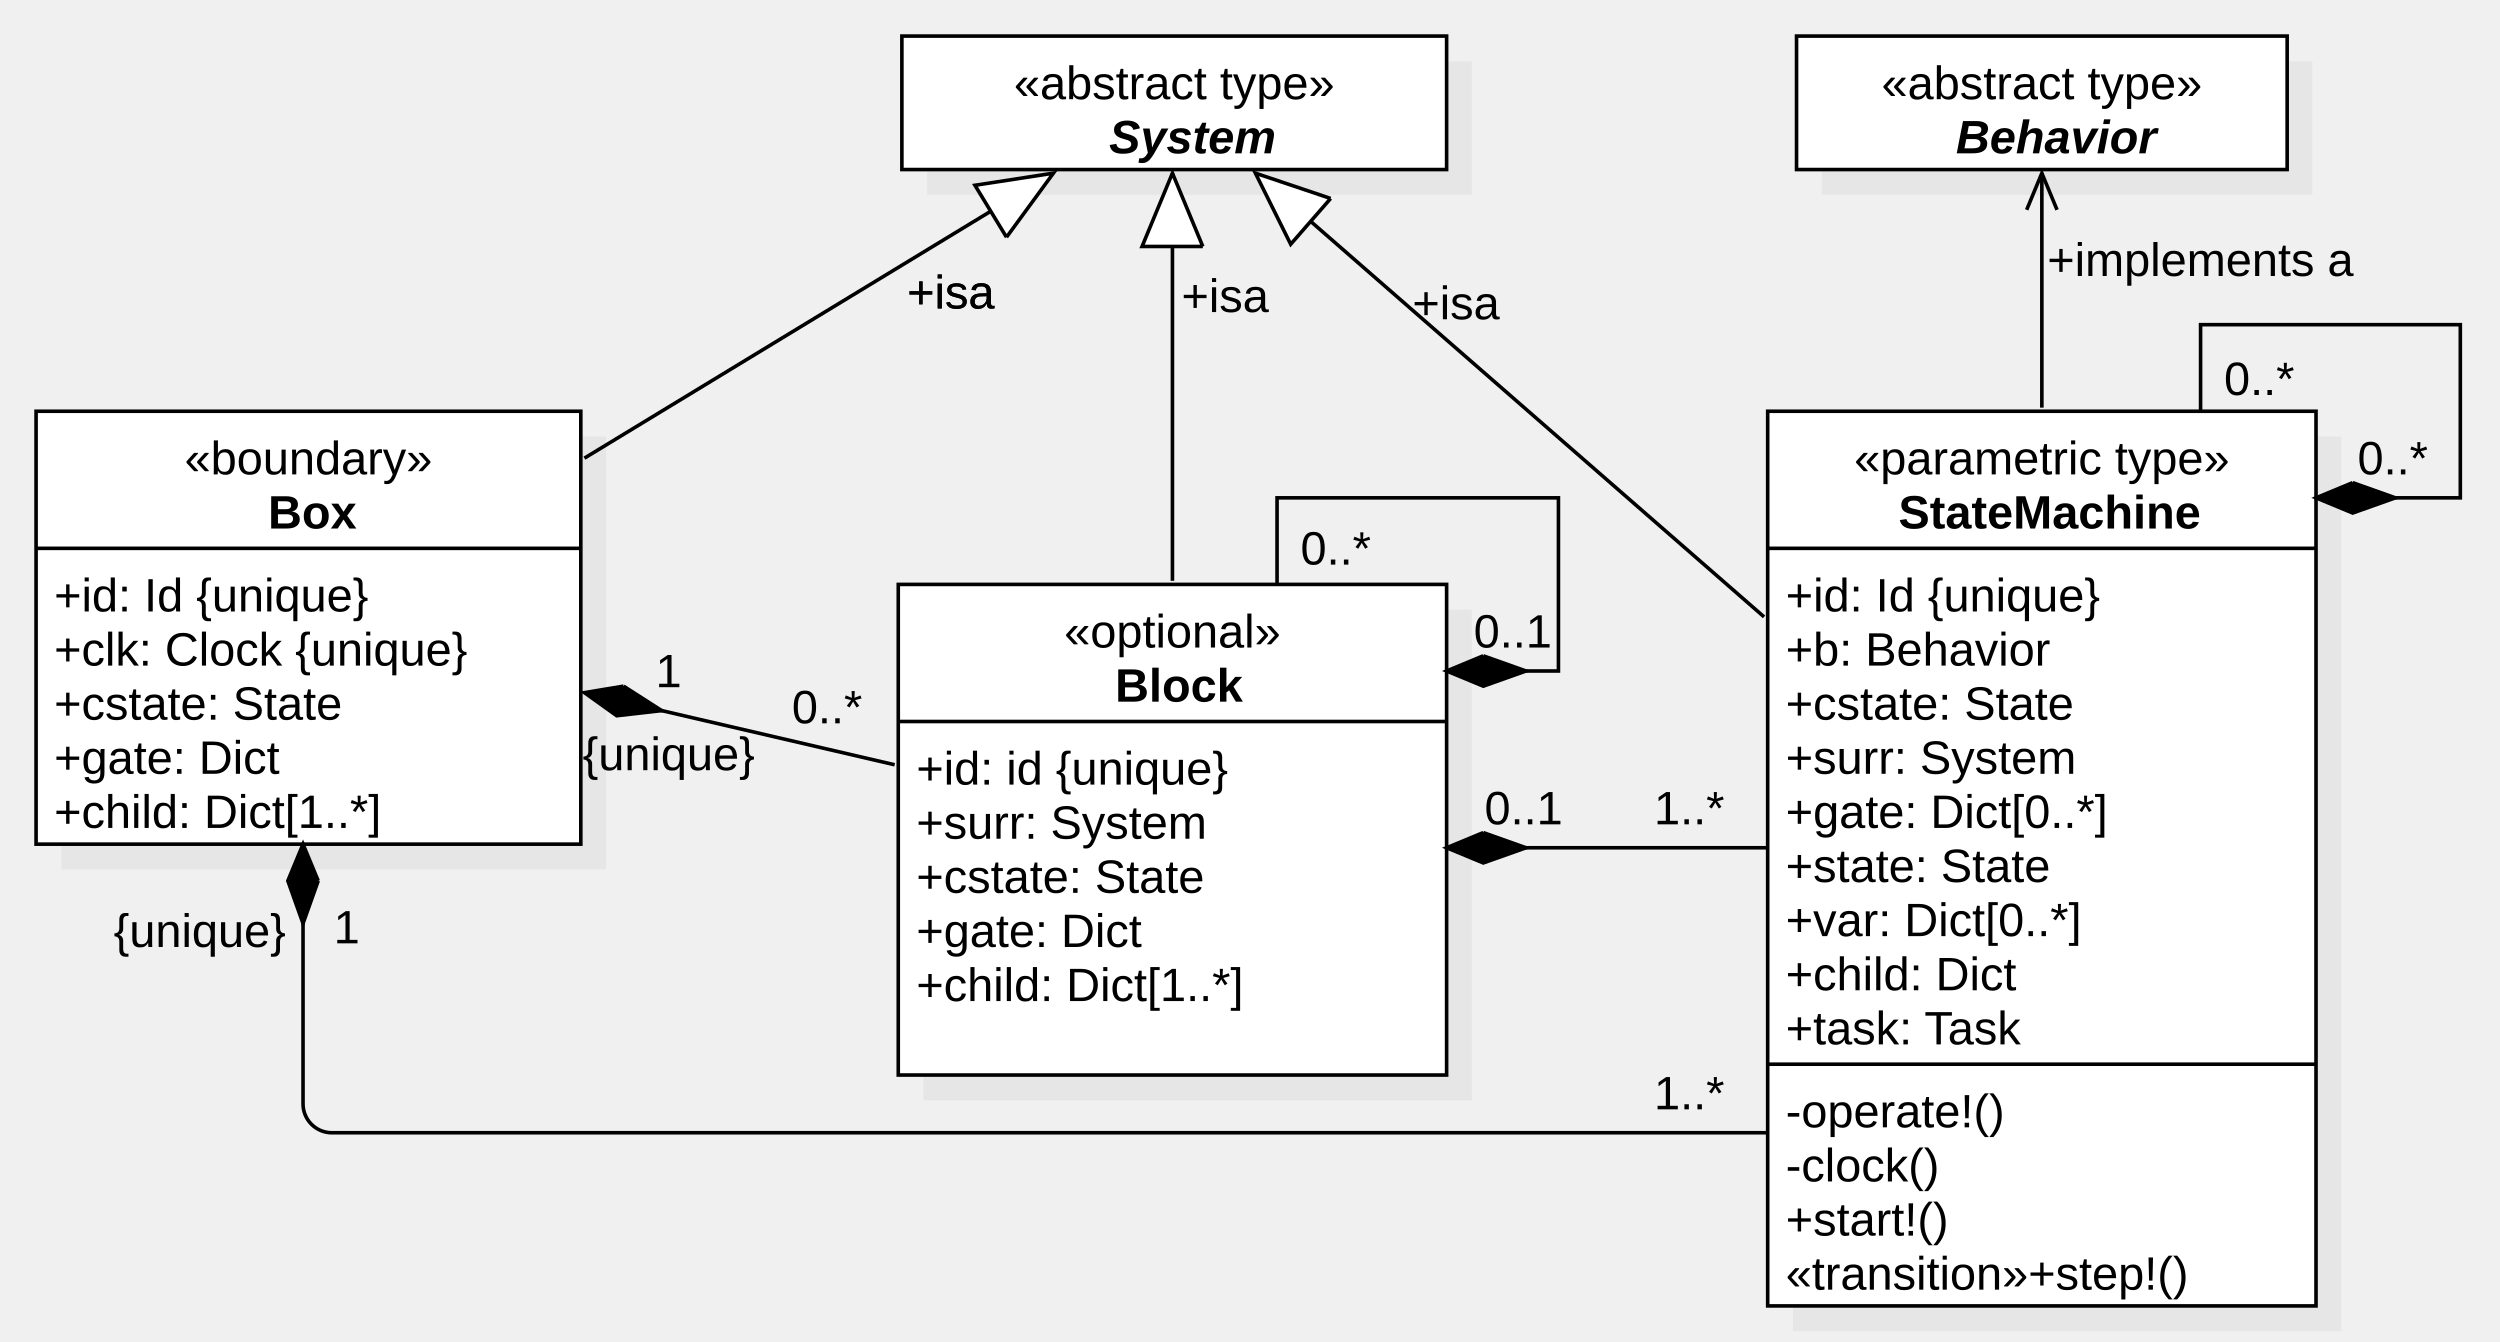
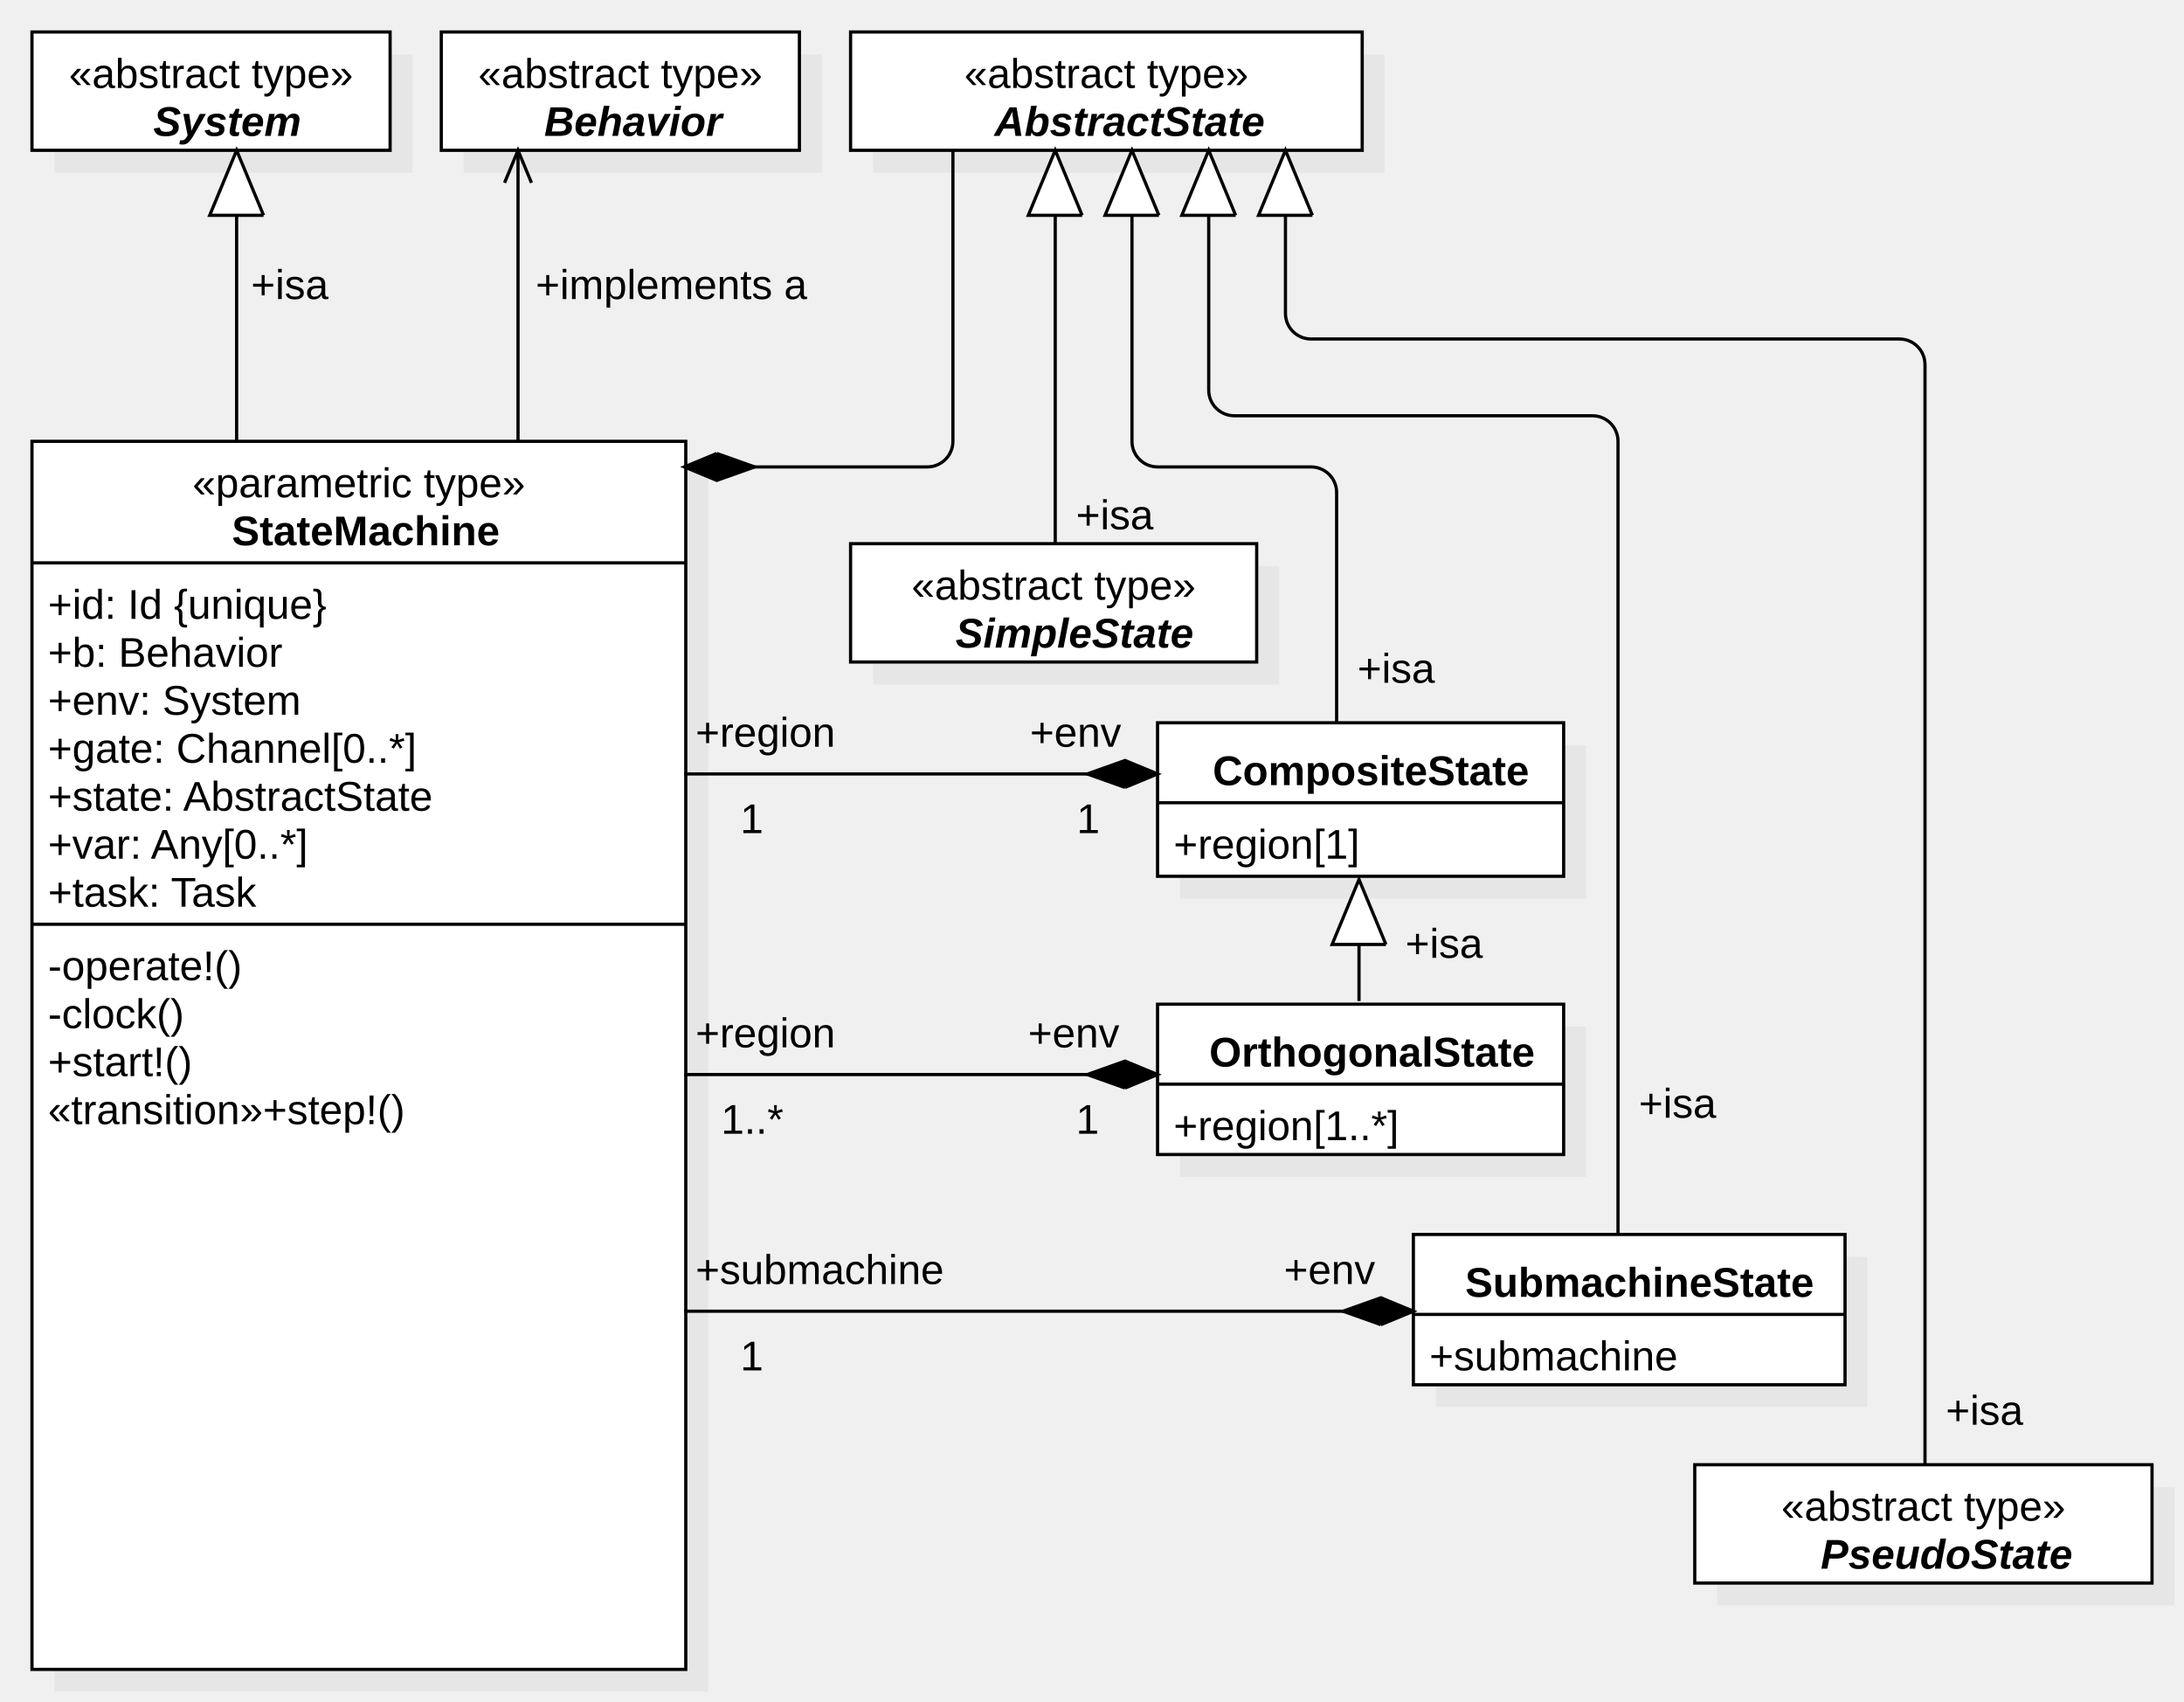
- <svg xmlns="http://www.w3.org/2000/svg" version="1.1" width="693" height="372">
+ <svg xmlns="http://www.w3.org/2000/svg" version="1.1" width="683" height="532">
  <defs />
  <g>
-     <g transform="translate(-94,-126) scale(1,1)">
-       <rect fill="#C0C0C0" stroke="none" x="351" y="143" width="151" height="37" opacity="0.2" />
-     </g>
-     <g transform="translate(-94,-126) scale(1,1)">
-       <rect fill="#ffffff" stroke="none" x="344" y="136" width="151" height="37" />
-     </g>
-     <g transform="translate(-94,-126) scale(1,1)">
-       <path fill="none" stroke="#000000" d="M 344 136 L 495 136 L 495 173 L 344 173 L 344 136 Z Z" stroke-miterlimit="10" />
-     </g>
-     <g transform="translate(-94,-126) scale(1,1)">
-       <g>
-         <path fill="none" stroke="none" />
-         <text fill="#000000" stroke="none" font-family="Arial" font-size="13px" font-style="normal" font-weight="normal" text-decoration="none" x="375.057" y="153.5">«abstract type»</text>
-       </g>
-     </g>
-     <g transform="translate(-94,-126) scale(1,1)">
-       <g>
-         <path fill="none" stroke="none" />
-         <text fill="#000000" stroke="none" font-family="Arial" font-size="13px" font-style="italic" font-weight="bold" text-decoration="none" x="401.45" y="168.5">System</text>
-       </g>
-     </g>
-     <g transform="translate(-94,-126) scale(1,1)">
-       <rect fill="#C0C0C0" stroke="none" x="599" y="143" width="136" height="37" opacity="0.2" />
-     </g>
-     <g transform="translate(-94,-126) scale(1,1)">
-       <rect fill="#ffffff" stroke="none" x="592" y="136" width="136" height="37" />
-     </g>
-     <g transform="translate(-94,-126) scale(1,1)">
-       <path fill="none" stroke="#000000" d="M 592 136 L 728 136 L 728 173 L 592 173 L 592 136 Z Z" stroke-miterlimit="10" />
-     </g>
-     <g transform="translate(-94,-126) scale(1,1)">
-       <g>
-         <path fill="none" stroke="none" />
-         <text fill="#000000" stroke="none" font-family="Arial" font-size="13px" font-style="normal" font-weight="normal" text-decoration="none" x="615.557" y="153.5">«abstract type»</text>
-       </g>
-     </g>
-     <g transform="translate(-94,-126) scale(1,1)">
-       <g>
-         <path fill="none" stroke="none" />
-         <text fill="#000000" stroke="none" font-family="Arial" font-size="13px" font-style="italic" font-weight="bold" text-decoration="none" x="636.174" y="168.5">Behavior</text>
-       </g>
-     </g>
-     <g transform="translate(-94,-126) scale(1,1)">
-       <rect fill="#C0C0C0" stroke="none" x="111" y="247" width="151" height="120" opacity="0.2" />
-     </g>
-     <g transform="translate(-94,-126) scale(1,1)">
-       <rect fill="#ffffff" stroke="none" x="104" y="240" width="151" height="120" />
-     </g>
-     <g transform="translate(-94,-126) scale(1,1)">
-       <path fill="none" stroke="#000000" d="M 104 240 L 255 240 L 255 360 L 104 360 L 104 240 Z Z" stroke-miterlimit="10" />
-     </g>
-     <g transform="translate(-94,-126) scale(1,1)">
-       <path fill="none" stroke="#000000" d="M 104 278 L 255 278" stroke-miterlimit="10" />
-     </g>
-     <g transform="translate(-94,-126) scale(1,1)">
-       <g>
-         <path fill="none" stroke="none" />
-         <text fill="#000000" stroke="none" font-family="Arial" font-size="13px" font-style="normal" font-weight="normal" text-decoration="none" x="145.166" y="257.5">«boundary»</text>
-       </g>
-     </g>
-     <g transform="translate(-94,-126) scale(1,1)">
-       <g>
-         <path fill="none" stroke="none" />
-         <text fill="#000000" stroke="none" font-family="Arial" font-size="13px" font-style="normal" font-weight="bold" text-decoration="none" x="168.3" y="272.5">Box</text>
-       </g>
-     </g>
-     <g transform="translate(-94,-126) scale(1,1)">
-       <g>
-         <path fill="none" stroke="none" />
-         <text fill="#000000" stroke="none" font-family="Arial" font-size="13px" font-style="normal" font-weight="normal" text-decoration="none" x="109" y="295.5">+id: Id {unique}</text>
-       </g>
-     </g>
-     <g transform="translate(-94,-126) scale(1,1)">
-       <g>
-         <path fill="none" stroke="none" />
-         <text fill="#000000" stroke="none" font-family="Arial" font-size="13px" font-style="normal" font-weight="normal" text-decoration="none" x="109" y="310.5">+clk: Clock {unique}</text>
-       </g>
-     </g>
-     <g transform="translate(-94,-126) scale(1,1)">
-       <g>
-         <path fill="none" stroke="none" />
-         <text fill="#000000" stroke="none" font-family="Arial" font-size="13px" font-style="normal" font-weight="normal" text-decoration="none" x="109" y="325.5">+cstate: State</text>
-       </g>
-     </g>
-     <g transform="translate(-94,-126) scale(1,1)">
-       <g>
-         <path fill="none" stroke="none" />
-         <text fill="#000000" stroke="none" font-family="Arial" font-size="13px" font-style="normal" font-weight="normal" text-decoration="none" x="109" y="340.5">+gate: Dict</text>
-       </g>
-     </g>
-     <g transform="translate(-94,-126) scale(1,1)">
-       <g>
-         <path fill="none" stroke="none" />
-         <text fill="#000000" stroke="none" font-family="Arial" font-size="13px" font-style="normal" font-weight="normal" text-decoration="none" x="109" y="355.5">+child: Dict[1..*]</text>
-       </g>
-     </g>
-     <g transform="translate(-94,-126) scale(1,1)">
-       <path fill="none" stroke="#000000" d="M 256 253 L 386 174" stroke-miterlimit="10" />
-     </g>
-     <g transform="translate(-94,-126) scale(1,1)">
-       <path fill="#FFFFFF" stroke="none" d="M 373.003 191.75 L 386 174 L 364.258 177.361" />
-     </g>
-     <g transform="translate(-94,-126) scale(1,1)">
-       <path fill="none" stroke="#000000" d="M 373.003 191.75 L 386 174 L 364.258 177.361 L 373.003 191.75" stroke-miterlimit="10" />
-     </g>
-     <g transform="translate(-94,-126) scale(1,1)">
-       <g>
-         <path fill="none" stroke="none" />
-         <text fill="#000000" stroke="none" font-family="Arial" font-size="13px" font-style="normal" font-weight="normal" text-decoration="none" x="345.466" y="211.5">+isa</text>
-       </g>
-     </g>
-     <g transform="translate(-94,-126) scale(1,1)">
-       <g>
-         <path fill="none" stroke="none" />
-         <text fill="#000000" stroke="none" font-family="Arial" font-size="13px" font-style="normal" font-weight="normal" text-decoration="none" x="345.466" y="211.5">+isa</text>
-       </g>
-     </g>
-     <g transform="translate(-94,-126) scale(1,1)">
-       <rect fill="#C0C0C0" stroke="none" x="350" y="295" width="152" height="136" opacity="0.2" />
-     </g>
-     <g transform="translate(-94,-126) scale(1,1)">
-       <rect fill="#ffffff" stroke="none" x="343" y="288" width="152" height="136" />
-     </g>
-     <g transform="translate(-94,-126) scale(1,1)">
-       <path fill="none" stroke="#000000" d="M 343 288 L 495 288 L 495 424 L 343 424 L 343 288 Z Z" stroke-miterlimit="10" />
-     </g>
-     <g transform="translate(-94,-126) scale(1,1)">
-       <path fill="none" stroke="#000000" d="M 343 326 L 495 326" stroke-miterlimit="10" />
-     </g>
-     <g transform="translate(-94,-126) scale(1,1)">
-       <g>
-         <path fill="none" stroke="none" />
-         <text fill="#000000" stroke="none" font-family="Arial" font-size="13px" font-style="normal" font-weight="normal" text-decoration="none" x="389.001" y="305.5">«optional»</text>
-       </g>
-     </g>
-     <g transform="translate(-94,-126) scale(1,1)">
-       <g>
-         <path fill="none" stroke="none" />
-         <text fill="#000000" stroke="none" font-family="Arial" font-size="13px" font-style="normal" font-weight="bold" text-decoration="none" x="403.105" y="320.5">Block</text>
-       </g>
-     </g>
-     <g transform="translate(-94,-126) scale(1,1)">
-       <g>
-         <path fill="none" stroke="none" />
-         <text fill="#000000" stroke="none" font-family="Arial" font-size="13px" font-style="normal" font-weight="normal" text-decoration="none" x="348" y="343.5">+id: id {unique}</text>
-       </g>
-     </g>
-     <g transform="translate(-94,-126) scale(1,1)">
-       <g>
-         <path fill="none" stroke="none" />
-         <text fill="#000000" stroke="none" font-family="Arial" font-size="13px" font-style="normal" font-weight="normal" text-decoration="none" x="348" y="358.5">+surr: System</text>
-       </g>
-     </g>
-     <g transform="translate(-94,-126) scale(1,1)">
-       <g>
-         <path fill="none" stroke="none" />
-         <text fill="#000000" stroke="none" font-family="Arial" font-size="13px" font-style="normal" font-weight="normal" text-decoration="none" x="348" y="373.5">+cstate: State</text>
-       </g>
-     </g>
-     <g transform="translate(-94,-126) scale(1,1)">
-       <g>
-         <path fill="none" stroke="none" />
-         <text fill="#000000" stroke="none" font-family="Arial" font-size="13px" font-style="normal" font-weight="normal" text-decoration="none" x="348" y="388.5">+gate: Dict</text>
-       </g>
-     </g>
-     <g transform="translate(-94,-126) scale(1,1)">
-       <g>
-         <path fill="none" stroke="none" />
-         <text fill="#000000" stroke="none" font-family="Arial" font-size="13px" font-style="normal" font-weight="normal" text-decoration="none" x="348" y="403.5">+child: Dict[1..*]</text>
-       </g>
-     </g>
-     <g transform="translate(-94,-126) scale(1,1)">
-       <path fill="none" stroke="#000000" d="M 419 287 L 419 174" stroke-miterlimit="10" />
-     </g>
-     <g transform="translate(-94,-126) scale(1,1)">
-       <path fill="#FFFFFF" stroke="none" d="M 427.419 194.325 L 419 174 L 410.581 194.325" />
-     </g>
-     <g transform="translate(-94,-126) scale(1,1)">
-       <path fill="none" stroke="#000000" d="M 427.419 194.325 L 419 174 L 410.581 194.325 L 427.419 194.325" stroke-miterlimit="10" />
-     </g>
-     <g transform="translate(-94,-126) scale(1,1)">
-       <g>
-         <path fill="none" stroke="none" />
-         <text fill="#000000" stroke="none" font-family="Arial" font-size="13px" font-style="normal" font-weight="normal" text-decoration="none" x="421.5" y="212.5">+isa</text>
-       </g>
-     </g>
-     <g transform="translate(-94,-126) scale(1,1)">
-       <path fill="none" stroke="#000000" d="M 342 338 L 256 318" stroke-miterlimit="10" />
-     </g>
-     <g transform="translate(-94,-126) scale(1,1)">
-       <path fill="#000000" stroke="none" d="M 266.852 316.202 L 256 318 L 264.945 324.402 L 277.428 322.983" />
-     </g>
-     <g transform="translate(-94,-126) scale(1,1)">
-       <path fill="none" stroke="#000000" d="M 266.852 316.202 L 256 318 L 264.945 324.402 L 277.428 322.983 L 266.852 316.202" stroke-miterlimit="10" />
-     </g>
-     <g transform="translate(-94,-126) scale(1,1)">
-       <g>
-         <path fill="none" stroke="none" />
-         <text fill="#000000" stroke="none" font-family="Arial" font-size="13px" font-style="normal" font-weight="normal" text-decoration="none" x="313.5" y="326.5">0..*</text>
-       </g>
-     </g>
-     <g transform="translate(-94,-126) scale(1,1)">
-       <g>
-         <path fill="none" stroke="none" />
-         <text fill="#000000" stroke="none" font-family="Arial" font-size="13px" font-style="normal" font-weight="normal" text-decoration="none" x="255.5" y="339.5">{unique}</text>
-       </g>
-     </g>
-     <g transform="translate(-94,-126) scale(1,1)">
-       <g>
-         <path fill="none" stroke="none" />
-         <text fill="#000000" stroke="none" font-family="Arial" font-size="13px" font-style="normal" font-weight="normal" text-decoration="none" x="275.727" y="316.5">1</text>
-       </g>
-     </g>
-     <g transform="translate(-94,-126) scale(1,1)">
-       <rect fill="#C0C0C0" stroke="none" x="591" y="247" width="152" height="248" opacity="0.2" />
-     </g>
-     <g transform="translate(-94,-126) scale(1,1)">
-       <rect fill="#ffffff" stroke="none" x="584" y="240" width="152" height="248" />
-     </g>
-     <g transform="translate(-94,-126) scale(1,1)">
-       <path fill="none" stroke="#000000" d="M 584 240 L 736 240 L 736 488 L 584 488 L 584 240 Z Z" stroke-miterlimit="10" />
-     </g>
-     <g transform="translate(-94,-126) scale(1,1)">
-       <path fill="none" stroke="#000000" d="M 584 278 L 736 278" stroke-miterlimit="10" />
-     </g>
-     <g transform="translate(-94,-126) scale(1,1)">
-       <path fill="none" stroke="#000000" d="M 584 421 L 736 421" stroke-miterlimit="10" />
-     </g>
-     <g transform="translate(-94,-126) scale(1,1)">
-       <g>
-         <path fill="none" stroke="none" />
-         <text fill="#000000" stroke="none" font-family="Arial" font-size="13px" font-style="normal" font-weight="normal" text-decoration="none" x="607.975" y="257.5">«parametric type»</text>
-       </g>
-     </g>
-     <g transform="translate(-94,-126) scale(1,1)">
-       <g>
-         <path fill="none" stroke="none" />
-         <text fill="#000000" stroke="none" font-family="Arial" font-size="13px" font-style="normal" font-weight="bold" text-decoration="none" x="620.254" y="272.5">StateMachine</text>
-       </g>
-     </g>
-     <g transform="translate(-94,-126) scale(1,1)">
-       <g>
-         <path fill="none" stroke="none" />
-         <text fill="#000000" stroke="none" font-family="Arial" font-size="13px" font-style="normal" font-weight="normal" text-decoration="none" x="589" y="295.5">+id: Id {unique}</text>
-       </g>
-     </g>
-     <g transform="translate(-94,-126) scale(1,1)">
-       <g>
-         <path fill="none" stroke="none" />
-         <text fill="#000000" stroke="none" font-family="Arial" font-size="13px" font-style="normal" font-weight="normal" text-decoration="none" x="589" y="310.5">+b: Behavior</text>
-       </g>
-     </g>
-     <g transform="translate(-94,-126) scale(1,1)">
-       <g>
-         <path fill="none" stroke="none" />
-         <text fill="#000000" stroke="none" font-family="Arial" font-size="13px" font-style="normal" font-weight="normal" text-decoration="none" x="589" y="325.5">+cstate: State</text>
-       </g>
-     </g>
-     <g transform="translate(-94,-126) scale(1,1)">
-       <g>
-         <path fill="none" stroke="none" />
-         <text fill="#000000" stroke="none" font-family="Arial" font-size="13px" font-style="normal" font-weight="normal" text-decoration="none" x="589" y="340.5">+surr: System</text>
-       </g>
-     </g>
-     <g transform="translate(-94,-126) scale(1,1)">
-       <g>
-         <path fill="none" stroke="none" />
-         <text fill="#000000" stroke="none" font-family="Arial" font-size="13px" font-style="normal" font-weight="normal" text-decoration="none" x="589" y="355.5">+gate: Dict[0..*]</text>
-       </g>
-     </g>
-     <g transform="translate(-94,-126) scale(1,1)">
-       <g>
-         <path fill="none" stroke="none" />
-         <text fill="#000000" stroke="none" font-family="Arial" font-size="13px" font-style="normal" font-weight="normal" text-decoration="none" x="589" y="370.5">+state: State</text>
-       </g>
-     </g>
-     <g transform="translate(-94,-126) scale(1,1)">
-       <g>
-         <path fill="none" stroke="none" />
-         <text fill="#000000" stroke="none" font-family="Arial" font-size="13px" font-style="normal" font-weight="normal" text-decoration="none" x="589" y="385.5">+var: Dict[0..*]</text>
-       </g>
-     </g>
-     <g transform="translate(-94,-126) scale(1,1)">
-       <g>
-         <path fill="none" stroke="none" />
-         <text fill="#000000" stroke="none" font-family="Arial" font-size="13px" font-style="normal" font-weight="normal" text-decoration="none" x="589" y="400.5">+child: Dict</text>
-       </g>
-     </g>
-     <g transform="translate(-94,-126) scale(1,1)">
-       <g>
-         <path fill="none" stroke="none" />
-         <text fill="#000000" stroke="none" font-family="Arial" font-size="13px" font-style="normal" font-weight="normal" text-decoration="none" x="589" y="415.5">+task: Task</text>
-       </g>
-     </g>
-     <g transform="translate(-94,-126) scale(1,1)">
-       <g>
-         <path fill="none" stroke="none" />
-         <text fill="#000000" stroke="none" font-family="Arial" font-size="13px" font-style="normal" font-weight="normal" text-decoration="none" x="589" y="438.5">-operate!()</text>
-       </g>
-     </g>
-     <g transform="translate(-94,-126) scale(1,1)">
-       <g>
-         <path fill="none" stroke="none" />
-         <text fill="#000000" stroke="none" font-family="Arial" font-size="13px" font-style="normal" font-weight="normal" text-decoration="none" x="589" y="453.5">-clock()</text>
-       </g>
-     </g>
-     <g transform="translate(-94,-126) scale(1,1)">
-       <g>
-         <path fill="none" stroke="none" />
-         <text fill="#000000" stroke="none" font-family="Arial" font-size="13px" font-style="normal" font-weight="normal" text-decoration="none" x="589" y="468.5">+start!()</text>
-       </g>
-     </g>
-     <g transform="translate(-94,-126) scale(1,1)">
-       <g>
-         <path fill="none" stroke="none" />
-         <text fill="#000000" stroke="none" font-family="Arial" font-size="13px" font-style="normal" font-weight="normal" text-decoration="none" x="589" y="483.5">«transition»+step!()</text>
-       </g>
-     </g>
-     <g transform="translate(-94,-126) scale(1,1)">
-       <path fill="none" stroke="#000000" d="M 583 297 L 442 174" stroke-miterlimit="10" />
-     </g>
-     <g transform="translate(-94,-126) scale(1,1)">
-       <path fill="#FFFFFF" stroke="none" d="M 462.851 181.017 L 442 174 L 451.782 193.706" />
-     </g>
-     <g transform="translate(-94,-126) scale(1,1)">
-       <path fill="none" stroke="#000000" d="M 462.851 181.017 L 442 174 L 451.782 193.706 L 462.851 181.017" stroke-miterlimit="10" />
-     </g>
-     <g transform="translate(-94,-126) scale(1,1)">
-       <g>
-         <path fill="none" stroke="none" />
-         <text fill="#000000" stroke="none" font-family="Arial" font-size="13px" font-style="normal" font-weight="normal" text-decoration="none" x="485.5" y="214.5">+isa</text>
-       </g>
-     </g>
-     <g transform="translate(-94,-126) scale(1,1)">
-       <path fill="none" stroke="#000000" d="M 660 239 L 660 174" stroke-miterlimit="10" />
-     </g>
-     <g transform="translate(-94,-126) scale(1,1)">
-       <path fill="none" stroke="#000000" d="M 664.21 184.163 L 660 174 L 655.79 184.163" stroke-miterlimit="10" />
-     </g>
-     <g transform="translate(-94,-126) scale(1,1)">
-       <g>
-         <path fill="none" stroke="none" />
-         <text fill="#000000" stroke="none" font-family="Arial" font-size="13px" font-style="normal" font-weight="normal" text-decoration="none" x="661.5" y="202.5">+implements a</text>
-       </g>
-     </g>
-     <g transform="translate(-94,-126) scale(1,1)">
-       <path fill="none" stroke="#000000" d="M 584 440 L 186 440 M 186 440 A 8 8 0 0 1 178 432 L 178 360" stroke-miterlimit="10" />
-     </g>
-     <g transform="translate(-94,-126) scale(1,1)">
-       <path fill="#000000" stroke="none" d="M 182.21 370.163 L 178 360 L 173.79 370.163 L 178 382" />
-     </g>
-     <g transform="translate(-94,-126) scale(1,1)">
-       <path fill="none" stroke="#000000" d="M 182.21 370.163 L 178 360 L 173.79 370.163 L 178 382 L 182.21 370.163" stroke-miterlimit="10" />
-     </g>
-     <g transform="translate(-94,-126) scale(1,1)">
-       <g>
-         <path fill="none" stroke="none" />
-         <text fill="#000000" stroke="none" font-family="Arial" font-size="13px" font-style="normal" font-weight="normal" text-decoration="none" x="552.5" y="433.5">1..*</text>
-       </g>
-     </g>
-     <g transform="translate(-94,-126) scale(1,1)">
-       <g>
-         <path fill="none" stroke="none" />
-         <text fill="#000000" stroke="none" font-family="Arial" font-size="13px" font-style="normal" font-weight="normal" text-decoration="none" x="125.5" y="388.5">{unique}</text>
-       </g>
-     </g>
-     <g transform="translate(-94,-126) scale(1,1)">
-       <g>
-         <path fill="none" stroke="none" />
-         <text fill="#000000" stroke="none" font-family="Arial" font-size="13px" font-style="normal" font-weight="normal" text-decoration="none" x="186.5" y="387.5">1</text>
-       </g>
-     </g>
-     <g transform="translate(-94,-126) scale(1,1)">
-       <path fill="none" stroke="#000000" d="M 448 288 L 448 264 L 526 264 L 526 312 L 495 312" stroke-miterlimit="10" />
-     </g>
-     <g transform="translate(-94,-126) scale(1,1)">
-       <path fill="#000000" stroke="none" d="M 505.163 307.79 L 495 312 L 505.163 316.21 L 517 312" />
-     </g>
-     <g transform="translate(-94,-126) scale(1,1)">
-       <path fill="none" stroke="#000000" d="M 505.163 307.79 L 495 312 L 505.163 316.21 L 517 312 L 505.163 307.79" stroke-miterlimit="10" />
-     </g>
-     <g transform="translate(-94,-126) scale(1,1)">
-       <g>
-         <path fill="none" stroke="none" />
-         <text fill="#000000" stroke="none" font-family="Arial" font-size="13px" font-style="normal" font-weight="normal" text-decoration="none" x="454.5" y="282.5">0..*</text>
-       </g>
-     </g>
-     <g transform="translate(-94,-126) scale(1,1)">
-       <g>
-         <path fill="none" stroke="none" />
-         <text fill="#000000" stroke="none" font-family="Arial" font-size="13px" font-style="normal" font-weight="normal" text-decoration="none" x="502.5" y="305.5">0..1</text>
-       </g>
-     </g>
-     <g transform="translate(-94,-126) scale(1,1)">
-       <path fill="none" stroke="#000000" d="M 584 361 L 495 361" stroke-miterlimit="10" />
-     </g>
-     <g transform="translate(-94,-126) scale(1,1)">
-       <path fill="#000000" stroke="none" d="M 505.163 356.79 L 495 361 L 505.163 365.21 L 517 361" />
-     </g>
-     <g transform="translate(-94,-126) scale(1,1)">
-       <path fill="none" stroke="#000000" d="M 505.163 356.79 L 495 361 L 505.163 365.21 L 517 361 L 505.163 356.79" stroke-miterlimit="10" />
-     </g>
-     <g transform="translate(-94,-126) scale(1,1)">
-       <g>
-         <path fill="none" stroke="none" />
-         <text fill="#000000" stroke="none" font-family="Arial" font-size="13px" font-style="normal" font-weight="normal" text-decoration="none" x="552.5" y="354.5">1..*</text>
-       </g>
-     </g>
-     <g transform="translate(-94,-126) scale(1,1)">
-       <g>
-         <path fill="none" stroke="none" />
-         <text fill="#000000" stroke="none" font-family="Arial" font-size="13px" font-style="normal" font-weight="normal" text-decoration="none" x="505.5" y="354.5">0..1</text>
-       </g>
-     </g>
-     <g transform="translate(-94,-126) scale(1,1)">
-       <path fill="none" stroke="#000000" d="M 704 240 L 704 216 L 776 216 L 776 264 L 736 264" stroke-miterlimit="10" />
-     </g>
-     <g transform="translate(-94,-126) scale(1,1)">
-       <path fill="#000000" stroke="none" d="M 746.163 259.79 L 736 264 L 746.163 268.21 L 758 264" />
-     </g>
-     <g transform="translate(-94,-126) scale(1,1)">
-       <path fill="none" stroke="#000000" d="M 746.163 259.79 L 736 264 L 746.163 268.21 L 758 264 L 746.163 259.79" stroke-miterlimit="10" />
-     </g>
-     <g transform="translate(-94,-126) scale(1,1)">
-       <g>
-         <path fill="none" stroke="none" />
-         <text fill="#000000" stroke="none" font-family="Arial" font-size="13px" font-style="normal" font-weight="normal" text-decoration="none" x="710.5" y="235.5">0..*</text>
-       </g>
-     </g>
-     <g transform="translate(-94,-126) scale(1,1)">
-       <g>
-         <path fill="none" stroke="none" />
-         <text fill="#000000" stroke="none" font-family="Arial" font-size="13px" font-style="normal" font-weight="normal" text-decoration="none" x="747.5" y="257.5">0..*</text>
+     <g transform="translate(-174,-86) scale(1,1)">
+       <rect fill="#C0C0C0" stroke="none" x="191" y="103" width="112" height="37" opacity="0.2" />
+     </g>
+     <g transform="translate(-174,-86) scale(1,1)">
+       <rect fill="#ffffff" stroke="none" x="184" y="96" width="112" height="37" />
+     </g>
+     <g transform="translate(-174,-86) scale(1,1)">
+       <path fill="none" stroke="#000000" d="M 184 96 L 296 96 L 296 133 L 184 133 L 184 96 Z Z" stroke-miterlimit="10" />
+     </g>
+     <g transform="translate(-174,-86) scale(1,1)">
+       <g>
+         <path fill="none" stroke="none" />
+         <text fill="#000000" stroke="none" font-family="Arial" font-size="13px" font-style="normal" font-weight="normal" text-decoration="none" x="195.557" y="113.5">«abstract type»</text>
+       </g>
+     </g>
+     <g transform="translate(-174,-86) scale(1,1)">
+       <g>
+         <path fill="none" stroke="none" />
+         <text fill="#000000" stroke="none" font-family="Arial" font-size="13px" font-style="italic" font-weight="bold" text-decoration="none" x="221.95" y="128.5">System</text>
+       </g>
+     </g>
+     <g transform="translate(-174,-86) scale(1,1)">
+       <rect fill="#C0C0C0" stroke="none" x="319" y="103" width="112" height="37" opacity="0.2" />
+     </g>
+     <g transform="translate(-174,-86) scale(1,1)">
+       <rect fill="#ffffff" stroke="none" x="312" y="96" width="112" height="37" />
+     </g>
+     <g transform="translate(-174,-86) scale(1,1)">
+       <path fill="none" stroke="#000000" d="M 312 96 L 424 96 L 424 133 L 312 133 L 312 96 Z Z" stroke-miterlimit="10" />
+     </g>
+     <g transform="translate(-174,-86) scale(1,1)">
+       <g>
+         <path fill="none" stroke="none" />
+         <text fill="#000000" stroke="none" font-family="Arial" font-size="13px" font-style="normal" font-weight="normal" text-decoration="none" x="323.557" y="113.5">«abstract type»</text>
+       </g>
+     </g>
+     <g transform="translate(-174,-86) scale(1,1)">
+       <g>
+         <path fill="none" stroke="none" />
+         <text fill="#000000" stroke="none" font-family="Arial" font-size="13px" font-style="italic" font-weight="bold" text-decoration="none" x="344.174" y="128.5">Behavior</text>
+       </g>
+     </g>
+     <g transform="translate(-174,-86) scale(1,1)">
+       <rect fill="#C0C0C0" stroke="none" x="191" y="231" width="204.463" height="384" opacity="0.2" />
+     </g>
+     <g transform="translate(-174,-86) scale(1,1)">
+       <rect fill="#ffffff" stroke="none" x="184" y="224" width="204.463" height="384" />
+     </g>
+     <g transform="translate(-174,-86) scale(1,1)">
+       <path fill="none" stroke="#000000" d="M 184 224 L 388.463 224 L 388.463 608 L 184 608 L 184 224 Z Z" stroke-miterlimit="10" />
+     </g>
+     <g transform="translate(-174,-86) scale(1,1)">
+       <path fill="none" stroke="#000000" d="M 184 262 L 388.463 262" stroke-miterlimit="10" />
+     </g>
+     <g transform="translate(-174,-86) scale(1,1)">
+       <path fill="none" stroke="#000000" d="M 184 375 L 388.463 375" stroke-miterlimit="10" />
+     </g>
+     <g transform="translate(-174,-86) scale(1,1)">
+       <g>
+         <path fill="none" stroke="none" />
+         <text fill="#000000" stroke="none" font-family="Arial" font-size="13px" font-style="normal" font-weight="normal" text-decoration="none" x="234.206" y="241.5">«parametric type»</text>
+       </g>
+     </g>
+     <g transform="translate(-174,-86) scale(1,1)">
+       <g>
+         <path fill="none" stroke="none" />
+         <text fill="#000000" stroke="none" font-family="Arial" font-size="13px" font-style="normal" font-weight="bold" text-decoration="none" x="246.486" y="256.5">StateMachine</text>
+       </g>
+     </g>
+     <g transform="translate(-174,-86) scale(1,1)">
+       <g>
+         <path fill="none" stroke="none" />
+         <text fill="#000000" stroke="none" font-family="Arial" font-size="13px" font-style="normal" font-weight="normal" text-decoration="none" x="189" y="279.5">+id: Id {unique}</text>
+       </g>
+     </g>
+     <g transform="translate(-174,-86) scale(1,1)">
+       <g>
+         <path fill="none" stroke="none" />
+         <text fill="#000000" stroke="none" font-family="Arial" font-size="13px" font-style="normal" font-weight="normal" text-decoration="none" x="189" y="294.5">+b: Behavior</text>
+       </g>
+     </g>
+     <g transform="translate(-174,-86) scale(1,1)">
+       <g>
+         <path fill="none" stroke="none" />
+         <text fill="#000000" stroke="none" font-family="Arial" font-size="13px" font-style="normal" font-weight="normal" text-decoration="none" x="189" y="309.5">+env: System</text>
+       </g>
+     </g>
+     <g transform="translate(-174,-86) scale(1,1)">
+       <g>
+         <path fill="none" stroke="none" />
+         <text fill="#000000" stroke="none" font-family="Arial" font-size="13px" font-style="normal" font-weight="normal" text-decoration="none" x="189" y="324.5">+gate: Channel[0..*]</text>
+       </g>
+     </g>
+     <g transform="translate(-174,-86) scale(1,1)">
+       <g>
+         <path fill="none" stroke="none" />
+         <text fill="#000000" stroke="none" font-family="Arial" font-size="13px" font-style="normal" font-weight="normal" text-decoration="none" x="189" y="339.5">+state: AbstractState</text>
+       </g>
+     </g>
+     <g transform="translate(-174,-86) scale(1,1)">
+       <g>
+         <path fill="none" stroke="none" />
+         <text fill="#000000" stroke="none" font-family="Arial" font-size="13px" font-style="normal" font-weight="normal" text-decoration="none" x="189" y="354.5">+var: Any[0..*]</text>
+       </g>
+     </g>
+     <g transform="translate(-174,-86) scale(1,1)">
+       <g>
+         <path fill="none" stroke="none" />
+         <text fill="#000000" stroke="none" font-family="Arial" font-size="13px" font-style="normal" font-weight="normal" text-decoration="none" x="189" y="369.5">+task: Task</text>
+       </g>
+     </g>
+     <g transform="translate(-174,-86) scale(1,1)">
+       <g>
+         <path fill="none" stroke="none" />
+         <text fill="#000000" stroke="none" font-family="Arial" font-size="13px" font-style="normal" font-weight="normal" text-decoration="none" x="189" y="392.5">-operate!()</text>
+       </g>
+     </g>
+     <g transform="translate(-174,-86) scale(1,1)">
+       <g>
+         <path fill="none" stroke="none" />
+         <text fill="#000000" stroke="none" font-family="Arial" font-size="13px" font-style="normal" font-weight="normal" text-decoration="none" x="189" y="407.5">-clock()</text>
+       </g>
+     </g>
+     <g transform="translate(-174,-86) scale(1,1)">
+       <g>
+         <path fill="none" stroke="none" />
+         <text fill="#000000" stroke="none" font-family="Arial" font-size="13px" font-style="normal" font-weight="normal" text-decoration="none" x="189" y="422.5">+start!()</text>
+       </g>
+     </g>
+     <g transform="translate(-174,-86) scale(1,1)">
+       <g>
+         <path fill="none" stroke="none" />
+         <text fill="#000000" stroke="none" font-family="Arial" font-size="13px" font-style="normal" font-weight="normal" text-decoration="none" x="189" y="437.5">«transition»+step!()</text>
+       </g>
+     </g>
+     <g transform="translate(-174,-86) scale(1,1)">
+       <path fill="none" stroke="#000000" d="M 248 224 L 248 133" stroke-miterlimit="10" />
+     </g>
+     <g transform="translate(-174,-86) scale(1,1)">
+       <path fill="#FFFFFF" stroke="none" d="M 256.419 153.325 L 248 133 L 239.581 153.325" />
+     </g>
+     <g transform="translate(-174,-86) scale(1,1)">
+       <path fill="none" stroke="#000000" d="M 256.419 153.325 L 248 133 L 239.581 153.325 L 256.419 153.325" stroke-miterlimit="10" />
+     </g>
+     <g transform="translate(-174,-86) scale(1,1)">
+       <g>
+         <path fill="none" stroke="none" />
+         <text fill="#000000" stroke="none" font-family="Arial" font-size="13px" font-style="normal" font-weight="normal" text-decoration="none" x="252.5" y="179.5">+isa</text>
+       </g>
+     </g>
+     <g transform="translate(-174,-86) scale(1,1)">
+       <path fill="none" stroke="#000000" d="M 336 224 L 336 133" stroke-miterlimit="10" />
+     </g>
+     <g transform="translate(-174,-86) scale(1,1)">
+       <path fill="none" stroke="#000000" d="M 340.21 143.163 L 336 133 L 331.79 143.163" stroke-miterlimit="10" />
+     </g>
+     <g transform="translate(-174,-86) scale(1,1)">
+       <g>
+         <path fill="none" stroke="none" />
+         <text fill="#000000" stroke="none" font-family="Arial" font-size="13px" font-style="normal" font-weight="normal" text-decoration="none" x="341.5" y="179.5">+implements a</text>
+       </g>
+     </g>
+     <g transform="translate(-174,-86) scale(1,1)">
+       <rect fill="#C0C0C0" stroke="none" x="447" y="103" width="160" height="37" opacity="0.2" />
+     </g>
+     <g transform="translate(-174,-86) scale(1,1)">
+       <rect fill="#ffffff" stroke="none" x="440" y="96" width="160" height="37" />
+     </g>
+     <g transform="translate(-174,-86) scale(1,1)">
+       <path fill="none" stroke="#000000" d="M 440 96 L 600 96 L 600 133 L 440 133 L 440 96 Z Z" stroke-miterlimit="10" />
+     </g>
+     <g transform="translate(-174,-86) scale(1,1)">
+       <g>
+         <path fill="none" stroke="none" />
+         <text fill="#000000" stroke="none" font-family="Arial" font-size="13px" font-style="normal" font-weight="normal" text-decoration="none" x="475.557" y="113.5">«abstract type»</text>
+       </g>
+     </g>
+     <g transform="translate(-174,-86) scale(1,1)">
+       <g>
+         <path fill="none" stroke="none" />
+         <text fill="#000000" stroke="none" font-family="Arial" font-size="13px" font-style="italic" font-weight="bold" text-decoration="none" x="484.977" y="128.5">AbstractState</text>
+       </g>
+     </g>
+     <g transform="translate(-174,-86) scale(1,1)">
+       <rect fill="#C0C0C0" stroke="none" x="447" y="263" width="127" height="37" opacity="0.2" />
+     </g>
+     <g transform="translate(-174,-86) scale(1,1)">
+       <rect fill="#ffffff" stroke="none" x="440" y="256" width="127" height="37" />
+     </g>
+     <g transform="translate(-174,-86) scale(1,1)">
+       <path fill="none" stroke="#000000" d="M 440 256 L 567 256 L 567 293 L 440 293 L 440 256 Z Z" stroke-miterlimit="10" />
+     </g>
+     <g transform="translate(-174,-86) scale(1,1)">
+       <g>
+         <path fill="none" stroke="none" />
+         <text fill="#000000" stroke="none" font-family="Arial" font-size="13px" font-style="normal" font-weight="normal" text-decoration="none" x="459.057" y="273.5">«abstract type»</text>
+       </g>
+     </g>
+     <g transform="translate(-174,-86) scale(1,1)">
+       <g>
+         <path fill="none" stroke="none" />
+         <text fill="#000000" stroke="none" font-family="Arial" font-size="13px" font-style="italic" font-weight="bold" text-decoration="none" x="472.812" y="288.5">SimpleState</text>
+       </g>
+     </g>
+     <g transform="translate(-174,-86) scale(1,1)">
+       <path fill="none" stroke="#000000" d="M 504 256 L 504 133" stroke-miterlimit="10" />
+     </g>
+     <g transform="translate(-174,-86) scale(1,1)">
+       <path fill="#FFFFFF" stroke="none" d="M 512.419 153.325 L 504 133 L 495.581 153.325" />
+     </g>
+     <g transform="translate(-174,-86) scale(1,1)">
+       <path fill="none" stroke="#000000" d="M 512.419 153.325 L 504 133 L 495.581 153.325 L 512.419 153.325" stroke-miterlimit="10" />
+     </g>
+     <g transform="translate(-174,-86) scale(1,1)">
+       <g>
+         <path fill="none" stroke="none" />
+         <text fill="#000000" stroke="none" font-family="Arial" font-size="13px" font-style="normal" font-weight="normal" text-decoration="none" x="510.5" y="251.5">+isa</text>
+       </g>
+     </g>
+     <g transform="translate(-174,-86) scale(1,1)">
+       <rect fill="#C0C0C0" stroke="none" x="543" y="319" width="127" height="48" opacity="0.2" />
+     </g>
+     <g transform="translate(-174,-86) scale(1,1)">
+       <rect fill="#ffffff" stroke="none" x="536" y="312" width="127" height="48" />
+     </g>
+     <g transform="translate(-174,-86) scale(1,1)">
+       <path fill="none" stroke="#000000" d="M 536 312 L 663 312 L 663 360 L 536 360 L 536 312 Z Z" stroke-miterlimit="10" />
+     </g>
+     <g transform="translate(-174,-86) scale(1,1)">
+       <path fill="none" stroke="#000000" d="M 536 337 L 663 337" stroke-miterlimit="10" />
+     </g>
+     <g transform="translate(-174,-86) scale(1,1)">
+       <g>
+         <path fill="none" stroke="none" />
+         <text fill="#000000" stroke="none" font-family="Arial" font-size="13px" font-style="normal" font-weight="bold" text-decoration="none" x="553.254" y="331.5">CompositeState</text>
+       </g>
+     </g>
+     <g transform="translate(-174,-86) scale(1,1)">
+       <g>
+         <path fill="none" stroke="none" />
+         <text fill="#000000" stroke="none" font-family="Arial" font-size="13px" font-style="normal" font-weight="normal" text-decoration="none" x="541" y="354.5">+region[1]</text>
+       </g>
+     </g>
+     <g transform="translate(-174,-86) scale(1,1)">
+       <path fill="none" stroke="#000000" d="M 592 312 L 592 240 M 592 240 A 8 8 0 0 0 584 232 L 536 232 M 536 232 A 8 8 0 0 1 528 224 L 528 133" stroke-miterlimit="10" />
+     </g>
+     <g transform="translate(-174,-86) scale(1,1)">
+       <path fill="#FFFFFF" stroke="none" d="M 536.419 153.325 L 528 133 L 519.581 153.325" />
+     </g>
+     <g transform="translate(-174,-86) scale(1,1)">
+       <path fill="none" stroke="#000000" d="M 536.419 153.325 L 528 133 L 519.581 153.325 L 536.419 153.325" stroke-miterlimit="10" />
+     </g>
+     <g transform="translate(-174,-86) scale(1,1)">
+       <g>
+         <path fill="none" stroke="none" />
+         <text fill="#000000" stroke="none" font-family="Arial" font-size="13px" font-style="normal" font-weight="normal" text-decoration="none" x="598.5" y="299.5">+isa</text>
+       </g>
+     </g>
+     <g transform="translate(-174,-86) scale(1,1)">
+       <rect fill="#C0C0C0" stroke="none" x="543" y="407" width="127" height="47" opacity="0.2" />
+     </g>
+     <g transform="translate(-174,-86) scale(1,1)">
+       <rect fill="#ffffff" stroke="none" x="536" y="400" width="127" height="47" />
+     </g>
+     <g transform="translate(-174,-86) scale(1,1)">
+       <path fill="none" stroke="#000000" d="M 536 400 L 663 400 L 663 447 L 536 447 L 536 400 Z Z" stroke-miterlimit="10" />
+     </g>
+     <g transform="translate(-174,-86) scale(1,1)">
+       <path fill="none" stroke="#000000" d="M 536 425 L 663 425" stroke-miterlimit="10" />
+     </g>
+     <g transform="translate(-174,-86) scale(1,1)">
+       <g>
+         <path fill="none" stroke="none" />
+         <text fill="#000000" stroke="none" font-family="Arial" font-size="13px" font-style="normal" font-weight="bold" text-decoration="none" x="552.162" y="419.5">OrthogonalState</text>
+       </g>
+     </g>
+     <g transform="translate(-174,-86) scale(1,1)">
+       <g>
+         <path fill="none" stroke="none" />
+         <text fill="#000000" stroke="none" font-family="Arial" font-size="13px" font-style="normal" font-weight="normal" text-decoration="none" x="541" y="442.5">+region[1..*]</text>
+       </g>
+     </g>
+     <g transform="translate(-174,-86) scale(1,1)">
+       <path fill="none" stroke="#000000" d="M 599 399 L 599 361" stroke-miterlimit="10" />
+     </g>
+     <g transform="translate(-174,-86) scale(1,1)">
+       <path fill="#FFFFFF" stroke="none" d="M 607.419 381.325 L 599 361 L 590.581 381.325" />
+     </g>
+     <g transform="translate(-174,-86) scale(1,1)">
+       <path fill="none" stroke="#000000" d="M 607.419 381.325 L 599 361 L 590.581 381.325 L 607.419 381.325" stroke-miterlimit="10" />
+     </g>
+     <g transform="translate(-174,-86) scale(1,1)">
+       <g>
+         <path fill="none" stroke="none" />
+         <text fill="#000000" stroke="none" font-family="Arial" font-size="13px" font-style="normal" font-weight="normal" text-decoration="none" x="613.5" y="385.5">+isa</text>
+       </g>
+     </g>
+     <g transform="translate(-174,-86) scale(1,1)">
+       <rect fill="#C0C0C0" stroke="none" x="623" y="479" width="135" height="47" opacity="0.2" />
+     </g>
+     <g transform="translate(-174,-86) scale(1,1)">
+       <rect fill="#ffffff" stroke="none" x="616" y="472" width="135" height="47" />
+     </g>
+     <g transform="translate(-174,-86) scale(1,1)">
+       <path fill="none" stroke="#000000" d="M 616 472 L 751 472 L 751 519 L 616 519 L 616 472 Z Z" stroke-miterlimit="10" />
+     </g>
+     <g transform="translate(-174,-86) scale(1,1)">
+       <path fill="none" stroke="#000000" d="M 616 497 L 751 497" stroke-miterlimit="10" />
+     </g>
+     <g transform="translate(-174,-86) scale(1,1)">
+       <g>
+         <path fill="none" stroke="none" />
+         <text fill="#000000" stroke="none" font-family="Arial" font-size="13px" font-style="normal" font-weight="bold" text-decoration="none" x="632.189" y="491.5">SubmachineState</text>
+       </g>
+     </g>
+     <g transform="translate(-174,-86) scale(1,1)">
+       <g>
+         <path fill="none" stroke="none" />
+         <text fill="#000000" stroke="none" font-family="Arial" font-size="13px" font-style="normal" font-weight="normal" text-decoration="none" x="621" y="514.5">+submachine</text>
+       </g>
+     </g>
+     <g transform="translate(-174,-86) scale(1,1)">
+       <path fill="none" stroke="#000000" d="M 680 472 L 680 224 M 680 224 A 8 8 0 0 0 672 216 L 560 216 M 560 216 A 8 8 0 0 1 552 208 L 552 133" stroke-miterlimit="10" />
+     </g>
+     <g transform="translate(-174,-86) scale(1,1)">
+       <path fill="#FFFFFF" stroke="none" d="M 560.419 153.325 L 552 133 L 543.581 153.325" />
+     </g>
+     <g transform="translate(-174,-86) scale(1,1)">
+       <path fill="none" stroke="#000000" d="M 560.419 153.325 L 552 133 L 543.581 153.325 L 560.419 153.325" stroke-miterlimit="10" />
+     </g>
+     <g transform="translate(-174,-86) scale(1,1)">
+       <g>
+         <path fill="none" stroke="none" />
+         <text fill="#000000" stroke="none" font-family="Arial" font-size="13px" font-style="normal" font-weight="normal" text-decoration="none" x="686.5" y="435.5">+isa</text>
+       </g>
+     </g>
+     <g transform="translate(-174,-86) scale(1,1)">
+       <path fill="none" stroke="#000000" d="M 472 133 L 472 224 M 472 224 A 8 8 0 0 1 464 232 L 388 232" stroke-miterlimit="10" />
+     </g>
+     <g transform="translate(-174,-86) scale(1,1)">
+       <path fill="#000000" stroke="none" d="M 398.163 227.79 L 388 232 L 398.163 236.21 L 410 232" />
+     </g>
+     <g transform="translate(-174,-86) scale(1,1)">
+       <path fill="none" stroke="#000000" d="M 398.163 227.79 L 388 232 L 398.163 236.21 L 410 232 L 398.163 227.79" stroke-miterlimit="10" />
+     </g>
+     <g transform="translate(-174,-86) scale(1,1)">
+       <path fill="none" stroke="#000000" d="M 388 328 L 536 328" stroke-miterlimit="10" />
+     </g>
+     <g transform="translate(-174,-86) scale(1,1)">
+       <path fill="#000000" stroke="none" d="M 525.837 332.21 L 536 328 L 525.837 323.79 L 514 328" />
+     </g>
+     <g transform="translate(-174,-86) scale(1,1)">
+       <path fill="none" stroke="#000000" d="M 525.837 332.21 L 536 328 L 525.837 323.79 L 514 328 L 525.837 332.21" stroke-miterlimit="10" />
+     </g>
+     <g transform="translate(-174,-86) scale(1,1)">
+       <g>
+         <path fill="none" stroke="none" />
+         <text fill="#000000" stroke="none" font-family="Arial" font-size="13px" font-style="normal" font-weight="normal" text-decoration="none" x="391.5" y="319.5">+region</text>
+       </g>
+     </g>
+     <g transform="translate(-174,-86) scale(1,1)">
+       <g>
+         <path fill="none" stroke="none" />
+         <text fill="#000000" stroke="none" font-family="Arial" font-size="13px" font-style="normal" font-weight="normal" text-decoration="none" x="405.5" y="346.5">1</text>
+       </g>
+     </g>
+     <g transform="translate(-174,-86) scale(1,1)">
+       <g>
+         <path fill="none" stroke="none" />
+         <text fill="#000000" stroke="none" font-family="Arial" font-size="13px" font-style="normal" font-weight="normal" text-decoration="none" x="496.089" y="319.5">+env</text>
+       </g>
+     </g>
+     <g transform="translate(-174,-86) scale(1,1)">
+       <g>
+         <path fill="none" stroke="none" />
+         <text fill="#000000" stroke="none" font-family="Arial" font-size="13px" font-style="normal" font-weight="normal" text-decoration="none" x="510.727" y="346.5">1</text>
+       </g>
+     </g>
+     <g transform="translate(-174,-86) scale(1,1)">
+       <path fill="none" stroke="#000000" d="M 388 422 L 536 422" stroke-miterlimit="10" />
+     </g>
+     <g transform="translate(-174,-86) scale(1,1)">
+       <path fill="#000000" stroke="none" d="M 525.837 426.21 L 536 422 L 525.837 417.79 L 514 422" />
+     </g>
+     <g transform="translate(-174,-86) scale(1,1)">
+       <path fill="none" stroke="#000000" d="M 525.837 426.21 L 536 422 L 525.837 417.79 L 514 422 L 525.837 426.21" stroke-miterlimit="10" />
+     </g>
+     <g transform="translate(-174,-86) scale(1,1)">
+       <g>
+         <path fill="none" stroke="none" />
+         <text fill="#000000" stroke="none" font-family="Arial" font-size="13px" font-style="normal" font-weight="normal" text-decoration="none" x="391.5" y="413.5">+region</text>
+       </g>
+     </g>
+     <g transform="translate(-174,-86) scale(1,1)">
+       <g>
+         <path fill="none" stroke="none" />
+         <text fill="#000000" stroke="none" font-family="Arial" font-size="13px" font-style="normal" font-weight="normal" text-decoration="none" x="399.5" y="440.5">1..*</text>
+       </g>
+     </g>
+     <g transform="translate(-174,-86) scale(1,1)">
+       <g>
+         <path fill="none" stroke="none" />
+         <text fill="#000000" stroke="none" font-family="Arial" font-size="13px" font-style="normal" font-weight="normal" text-decoration="none" x="495.5" y="413.5">+env</text>
+       </g>
+     </g>
+     <g transform="translate(-174,-86) scale(1,1)">
+       <g>
+         <path fill="none" stroke="none" />
+         <text fill="#000000" stroke="none" font-family="Arial" font-size="13px" font-style="normal" font-weight="normal" text-decoration="none" x="510.5" y="440.5">1</text>
+       </g>
+     </g>
+     <g transform="translate(-174,-86) scale(1,1)">
+       <path fill="none" stroke="#000000" d="M 388 496 L 616 496" stroke-miterlimit="10" />
+     </g>
+     <g transform="translate(-174,-86) scale(1,1)">
+       <path fill="#000000" stroke="none" d="M 605.837 500.21 L 616 496 L 605.837 491.79 L 594 496" />
+     </g>
+     <g transform="translate(-174,-86) scale(1,1)">
+       <path fill="none" stroke="#000000" d="M 605.837 500.21 L 616 496 L 605.837 491.79 L 594 496 L 605.837 500.21" stroke-miterlimit="10" />
+     </g>
+     <g transform="translate(-174,-86) scale(1,1)">
+       <g>
+         <path fill="none" stroke="none" />
+         <text fill="#000000" stroke="none" font-family="Arial" font-size="13px" font-style="normal" font-weight="normal" text-decoration="none" x="391.5" y="487.5">+submachine</text>
+       </g>
+     </g>
+     <g transform="translate(-174,-86) scale(1,1)">
+       <g>
+         <path fill="none" stroke="none" />
+         <text fill="#000000" stroke="none" font-family="Arial" font-size="13px" font-style="normal" font-weight="normal" text-decoration="none" x="405.5" y="514.5">1</text>
+       </g>
+     </g>
+     <g transform="translate(-174,-86) scale(1,1)">
+       <g>
+         <path fill="none" stroke="none" />
+         <text fill="#000000" stroke="none" font-family="Arial" font-size="13px" font-style="normal" font-weight="normal" text-decoration="none" x="575.5" y="487.5">+env</text>
+       </g>
+     </g>
+     <g transform="translate(-174,-86) scale(1,1)">
+       <rect fill="#C0C0C0" stroke="none" x="711" y="551" width="143" height="37" opacity="0.2" />
+     </g>
+     <g transform="translate(-174,-86) scale(1,1)">
+       <rect fill="#ffffff" stroke="none" x="704" y="544" width="143" height="37" />
+     </g>
+     <g transform="translate(-174,-86) scale(1,1)">
+       <path fill="none" stroke="#000000" d="M 704 544 L 847 544 L 847 581 L 704 581 L 704 544 Z Z" stroke-miterlimit="10" />
+     </g>
+     <g transform="translate(-174,-86) scale(1,1)">
+       <g>
+         <path fill="none" stroke="none" />
+         <text fill="#000000" stroke="none" font-family="Arial" font-size="13px" font-style="normal" font-weight="normal" text-decoration="none" x="731.057" y="561.5">«abstract type»</text>
+       </g>
+     </g>
+     <g transform="translate(-174,-86) scale(1,1)">
+       <g>
+         <path fill="none" stroke="none" />
+         <text fill="#000000" stroke="none" font-family="Arial" font-size="13px" font-style="italic" font-weight="bold" text-decoration="none" x="743.368" y="576.5">PseudoState</text>
+       </g>
+     </g>
+     <g transform="translate(-174,-86) scale(1,1)">
+       <path fill="none" stroke="#000000" d="M 776 544 L 776 200 M 776 200 A 8 8 0 0 0 768 192 L 584 192 M 584 192 A 8 8 0 0 1 576 184 L 576 133" stroke-miterlimit="10" />
+     </g>
+     <g transform="translate(-174,-86) scale(1,1)">
+       <path fill="#FFFFFF" stroke="none" d="M 584.419 153.325 L 576 133 L 567.581 153.325" />
+     </g>
+     <g transform="translate(-174,-86) scale(1,1)">
+       <path fill="none" stroke="#000000" d="M 584.419 153.325 L 576 133 L 567.581 153.325 L 584.419 153.325" stroke-miterlimit="10" />
+     </g>
+     <g transform="translate(-174,-86) scale(1,1)">
+       <g>
+         <path fill="none" stroke="none" />
+         <text fill="#000000" stroke="none" font-family="Arial" font-size="13px" font-style="normal" font-weight="normal" text-decoration="none" x="782.5" y="531.5">+isa</text>
      </g>
    </g>
  </g>
</svg>
